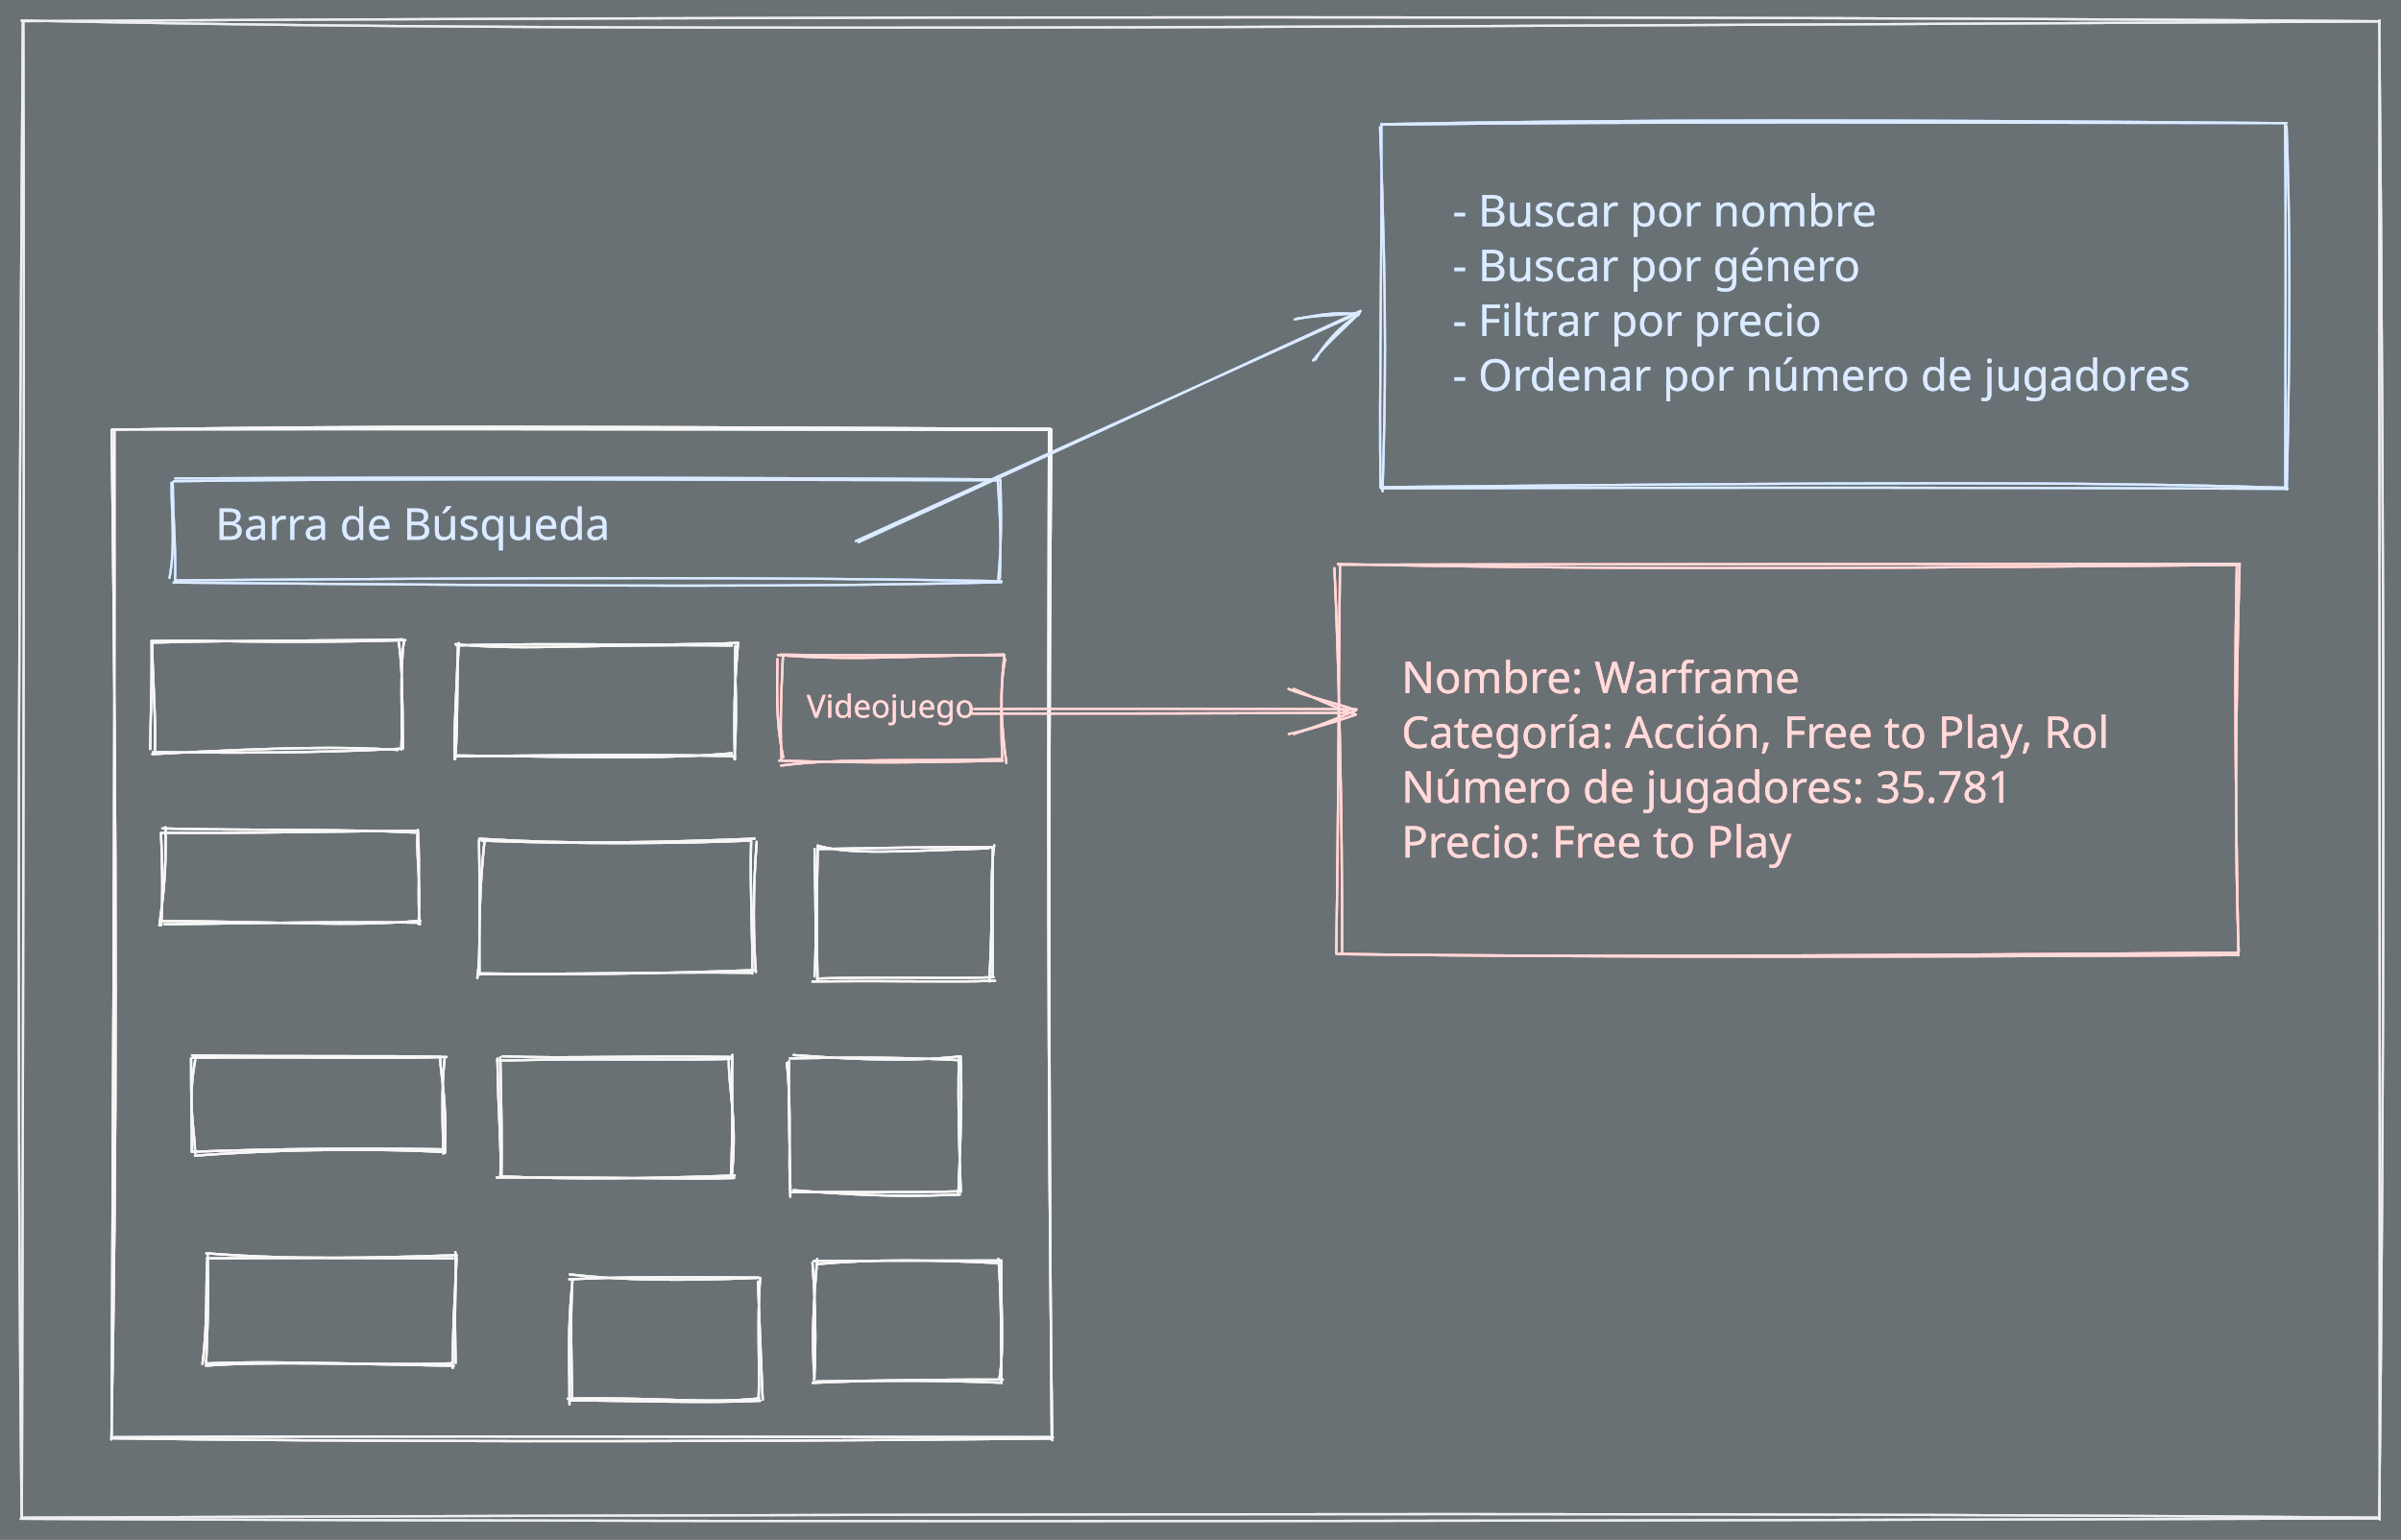
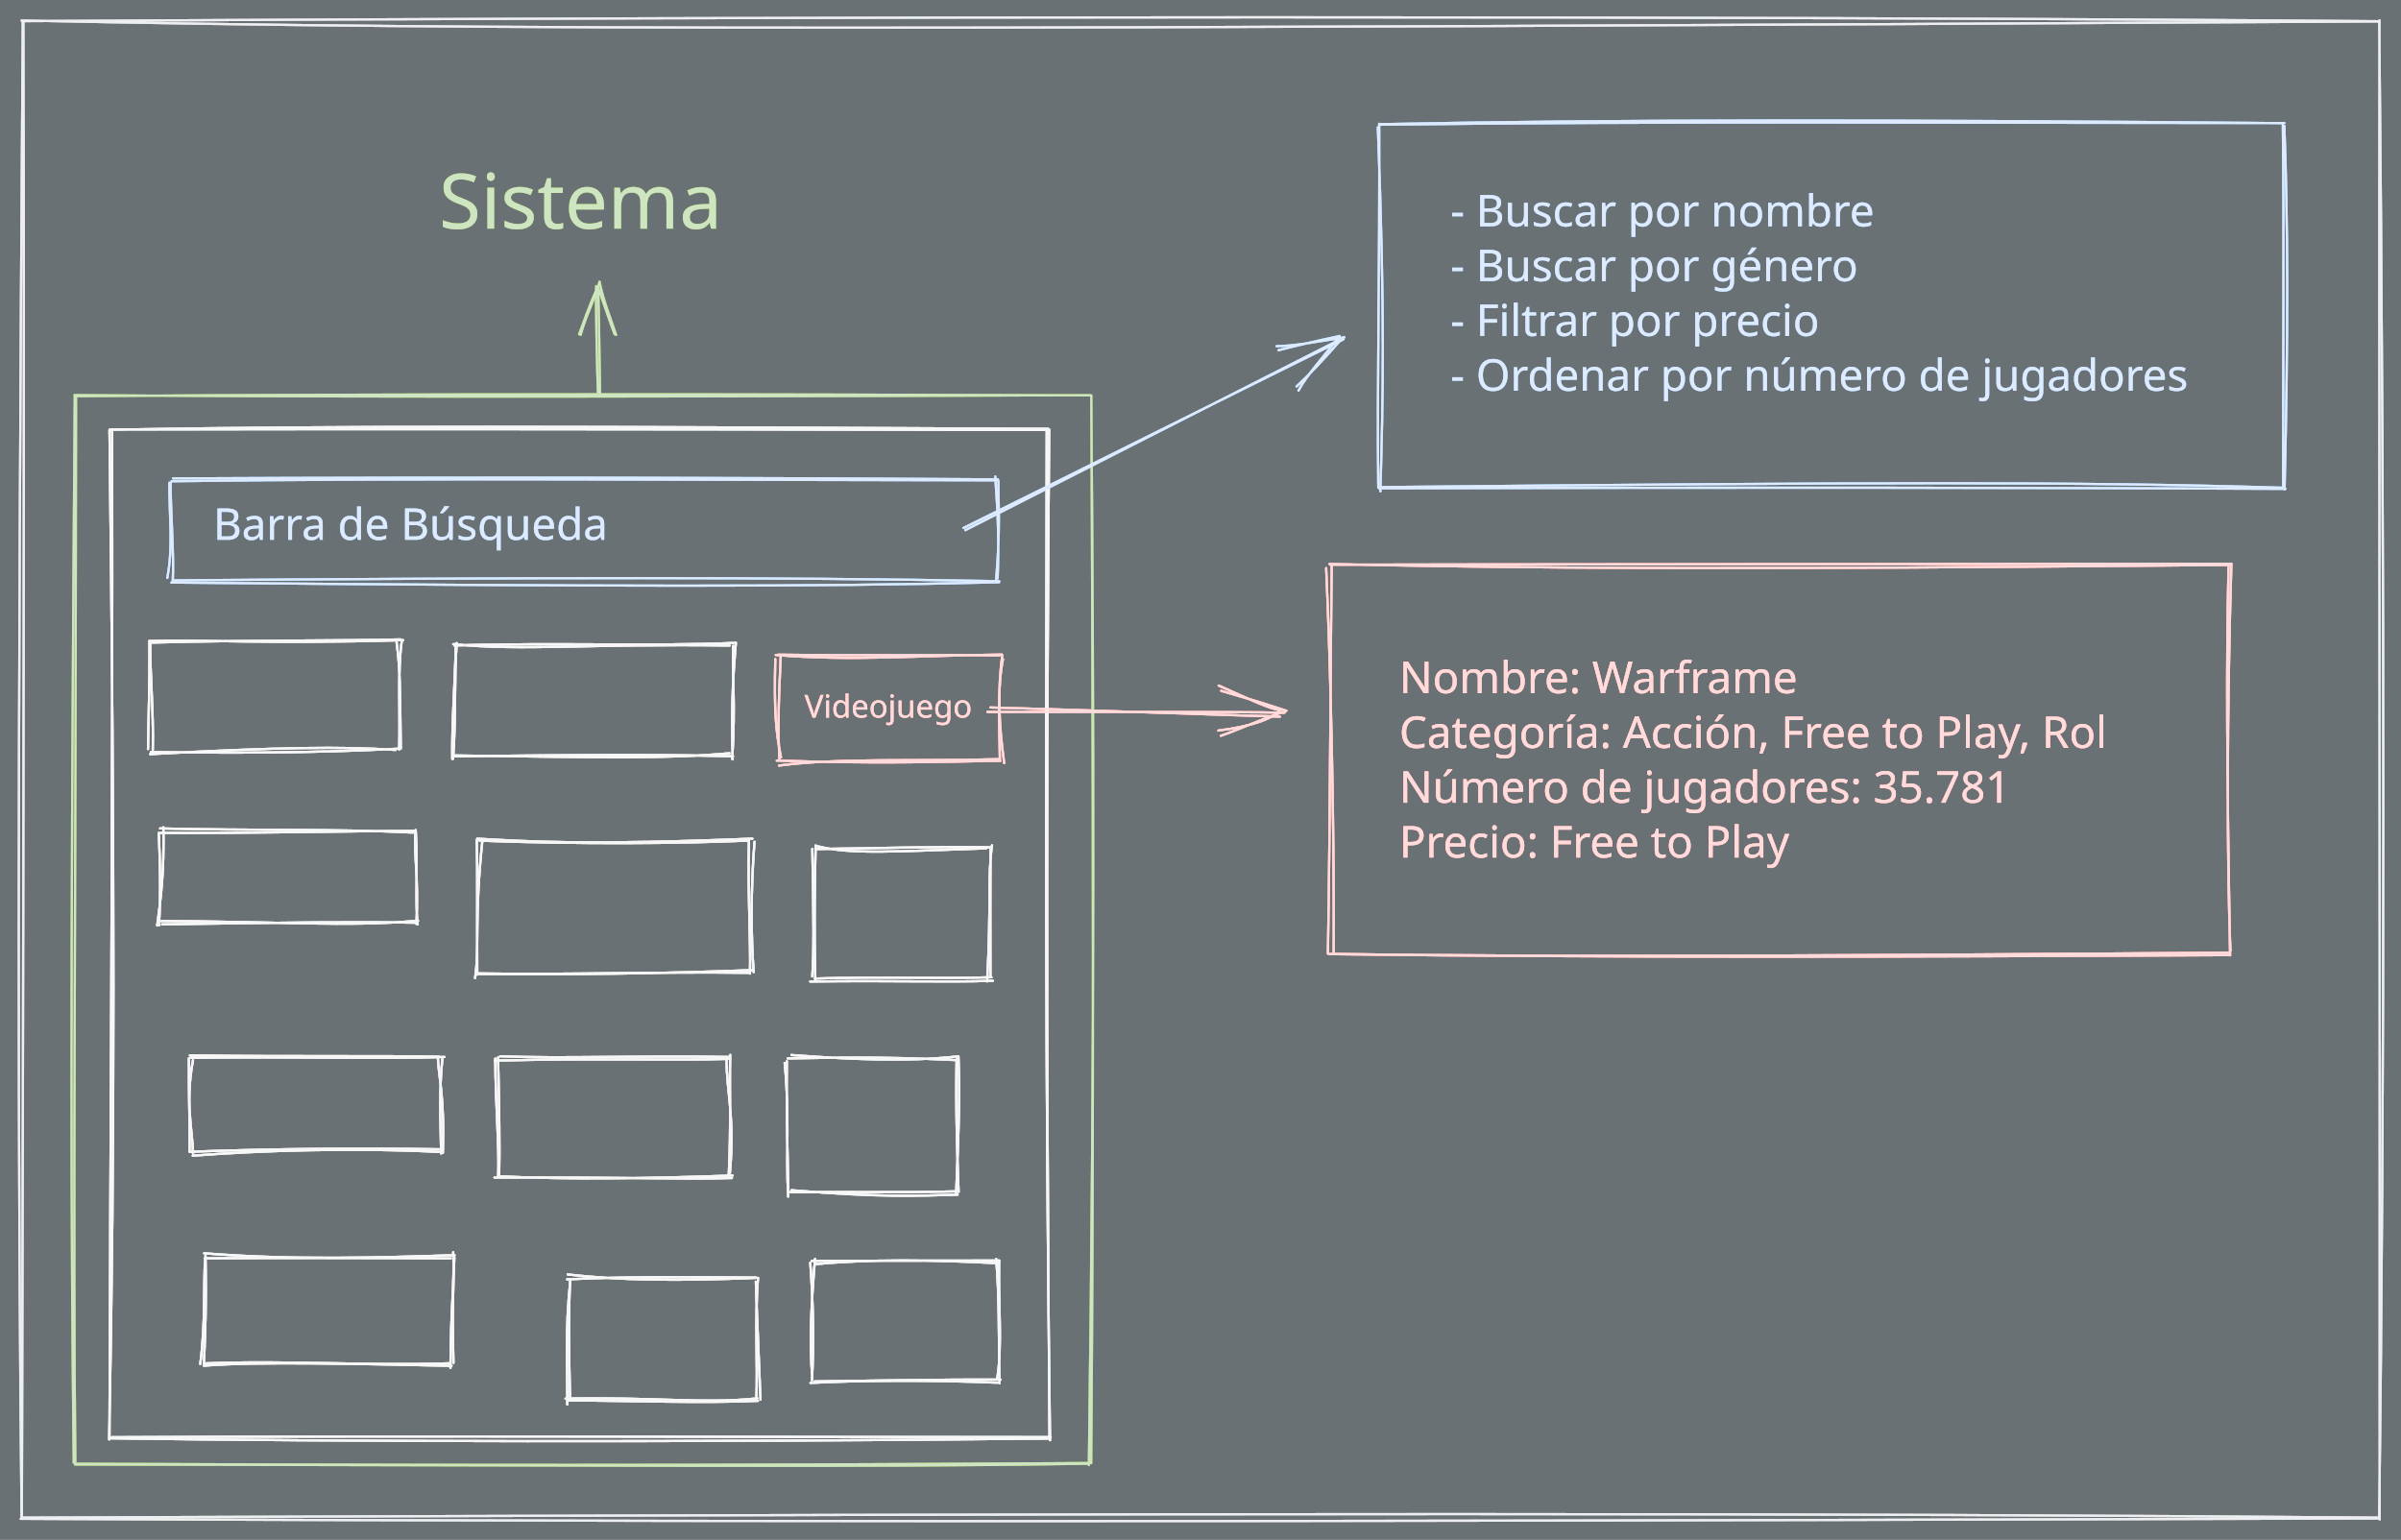
<svg xmlns="http://www.w3.org/2000/svg" version="1.1" viewBox="0 0 1095 702.5" width="1095" height="702.5" filter="invert(93%) hue-rotate(180deg)">
  <defs>
    <style>
      @font-face {
        font-family: "Virgil";
        src: url("https://excalidraw.com/Virgil.woff2");
      }
      @font-face {
        font-family: "Cascadia";
        src: url("https://excalidraw.com/Cascadia.woff2");
      }
    </style>
  </defs>
  <rect x="0" y="0" width="1095" height="702.5" fill="#f1f3f5" />
-   <g stroke-linecap="round" transform="translate(51.25 196.25) rotate(0 214 230)">
+   <g stroke-linecap="round" transform="translate(50.25 196.25) rotate(0 214 230)">
    <path d="M0.45 -0.22 C107.17 -2.15, 212.35 -1.65, 427.78 -0.62 M-0.13 -0.33 C98.62 -0.53, 196.96 -0.6, 428.15 -0.07 M427.13 -0.04 C426.81 146.67, 426.35 293.63, 428.63 460.76 M428.24 -0.31 C427.17 134.04, 426.78 267.1, 428.41 460.39 M428.9 459.38 C291.01 459.37, 153.5 458.65, 0.73 459.42 M427.72 460 C263.96 461.84, 100.41 461.4, -0.5 459.89 M-0.33 459.2 C0.05 324.85, 1.16 190.39, 0.92 0.32 M-0.46 460.42 C2.15 327.78, 2.07 196, -0.32 -0.09" stroke="#000000" stroke-width="1" fill="none" />
  </g>
-   <g stroke-linecap="round" transform="translate(69.25 292.25) rotate(0 57 25)">
+   <g stroke-linecap="round" transform="translate(68.25 292.25) rotate(0 57 25)">
    <path d="M0.03 0.2 C26.4 -0.6, 50.68 1.64, 115.61 -0.2 M0.93 0.89 C44.05 -0.29, 87.53 0.16, 114.35 -0.55 M112.62 0.82 C114.24 12.65, 114.21 21.76, 114.52 49.22 M114.98 0.13 C112.99 15.02, 114.34 31.11, 113.8 49.67 M112.15 49.87 C87.6 48.24, 58.98 48.62, 0.23 51.79 M113.75 49.3 C73.56 51.42, 32.48 51.3, 0.59 50.83 M1.43 49.77 C1.9 32.39, -0.09 11.45, 0.31 0.5 M-0.75 49.45 C-0.57 35.04, 0.08 20.17, -0.11 0.12" stroke="#000000" stroke-width="1" fill="none" />
  </g>
-   <g stroke-linecap="round" transform="translate(208.25 294.25) rotate(0 63.5 25.5)">
+   <g stroke-linecap="round" transform="translate(207.25 294.25) rotate(0 63.5 25.5)">
    <path d="M-0.54 -0.37 C31.52 2.77, 59.87 -0.65, 125.49 0.24 M0.01 0.21 C45.99 -1.19, 90.63 0.67, 127.99 -0.96 M128.35 -1.03 C127.47 10.77, 126.13 23.42, 126.9 52.19 M127.13 0.4 C126.53 12.9, 128.34 26.09, 126.69 51.95 M125.46 49.39 C98.59 51.82, 71.22 51.4, 0.1 50.4 M127.03 50.74 C101.14 50.13, 72.96 49.85, -0.44 50.82 M-0.64 51.91 C0.74 35.42, -0.17 15.76, 1.03 -0.85 M-0.99 51.98 C-1.2 35.91, 0.07 21.2, 0.66 -0.65" stroke="#000000" stroke-width="1" fill="none" />
  </g>
-   <g stroke-linecap="round" transform="translate(356.25 299.25) rotate(0 50.5 24)">
+   <g stroke-linecap="round" transform="translate(355.25 299.25) rotate(0 50.5 24)">
    <path d="M-1.45 -0.44 C32.64 2.41, 64.16 -0.24, 101.68 -0.63 M-0.39 -0.58 C38.02 -0.08, 75.3 -0.68, 100.51 -0.21 M102.15 1.49 C99.64 14.17, 100.19 30.99, 102.73 48.87 M101.82 -0.31 C99.72 15.78, 100.5 31.44, 100.75 47.06 M99.97 47.08 C65.94 48.14, 26.94 46.39, 0.02 50 M101.01 47.8 C71.03 48.36, 43.55 49.22, -0.99 47.72 M0.92 46.25 C-1.44 34.25, -2.23 25.47, -1.68 1.45 M0.18 47.18 C-0.35 35.45, -0.4 24.65, 0.8 0.39" stroke="#c92a2a" stroke-width="1" fill="none" />
  </g>
-   <g stroke-linecap="round" transform="translate(74.25 379.25) rotate(0 58.5 21)">
+   <g stroke-linecap="round" transform="translate(73.25 379.25) rotate(0 58.5 21)">
    <path d="M-0.23 -1.32 C40.15 -0.27, 80.12 -1.19, 115.05 0.56 M-0.02 0.73 C41.02 0.96, 83.38 -0.13, 116.24 -0.19 M116.3 -0.57 C115.28 9.65, 117.8 20.53, 116.65 42.23 M116.36 -0.33 C117.41 15.98, 116.04 31.76, 117.23 42.48 M117.41 40.76 C86.38 43.71, 51.66 41.09, -0.84 40.92 M116.15 41.69 C89.98 41.24, 63.44 41.48, 0.66 42.44 M-1.56 42.95 C0.22 29.47, 1.6 19.14, 1.26 -1.83 M-0.73 42.92 C0.06 28.65, -0.2 15.25, -0.82 0.74" stroke="#000000" stroke-width="1" fill="none" />
  </g>
-   <g stroke-linecap="round" transform="translate(219.25 383.25) rotate(0 62 30.5)">
+   <g stroke-linecap="round" transform="translate(218.25 383.25) rotate(0 62 30.5)">
    <path d="M-0.62 -0.64 C24.23 0.73, 50.27 2.37, 124.88 -0.66 M0.48 0.26 C45.37 1.92, 91.84 1.6, 123.08 0.22 M125.85 0.79 C124.06 23.35, 124.3 44.55, 125.48 60.21 M123.3 0.37 C122.73 23.22, 124.16 46.65, 123.79 60.88 M124.82 59.32 C82.22 60.93, 44.58 61.38, -1.06 61.08 M123.19 60.55 C81.62 59.95, 41.9 61.51, -0.67 60.82 M-1.58 62.95 C0.48 48.89, -2 35.87, 1.74 0.23 M-0.59 61.33 C-0.73 37.07, -0.44 13.32, -0.8 0.01" stroke="#000000" stroke-width="1" fill="none" />
  </g>
-   <g stroke-linecap="round" transform="translate(372.25 387.25) rotate(0 40 29.5)">
+   <g stroke-linecap="round" transform="translate(371.25 387.25) rotate(0 40 29.5)">
    <path d="M1.55 -1.19 C17.03 2.72, 38.16 1.11, 78.47 -0.23 M0.6 0.09 C30.38 -0.35, 61.57 -1.13, 79.93 -0.72 M81.16 -1.61 C79.06 13.99, 80.93 24.37, 78.93 60.46 M80.51 -0.64 C80.32 20.94, 80.43 39.95, 80.44 58.2 M81.56 60.19 C58.77 60.94, 36.91 59.99, -1.73 60.52 M80.92 58.58 C56.17 59.36, 31.36 58.15, 0.32 59.17 M0.61 60.44 C0.12 41.44, 0.15 20.13, 0.73 -1.55 M-0.79 58.18 C-0.05 45.41, -0.14 33.76, -0.78 0.03" stroke="#000000" stroke-width="1" fill="none" />
  </g>
-   <g stroke-linecap="round" transform="translate(87.25 482.25) rotate(0 57.5 21.5)">
+   <g stroke-linecap="round" transform="translate(86.25 482.25) rotate(0 57.5 21.5)">
    <path d="M0.64 0.34 C45.89 -0.3, 88.86 0.92, 116.44 -0.06 M0.36 -0.78 C44.19 -0.13, 90 -0.73, 114.18 -0.16 M113.44 0.05 C113.66 8.3, 116.61 18.26, 115.71 43.7 M115.52 0.92 C114.53 9.73, 114.24 19.63, 114.93 44 M113.91 43.24 C74.34 41.3, 31.8 42.62, 1.66 44.98 M114.38 42.06 C77.15 41.45, 39.51 41.78, 0.18 43.19 M1.77 43.89 C1.57 33.12, -1.88 20.92, 1.77 1.39 M0.23 43.15 C0.34 31.35, -0.18 18.62, -0.11 0.55" stroke="#000000" stroke-width="1" fill="none" />
  </g>
-   <g stroke-linecap="round" transform="translate(228.25 482.25) rotate(0 53 27.5)">
+   <g stroke-linecap="round" transform="translate(227.25 482.25) rotate(0 53 27.5)">
    <path d="M-1.63 1.62 C41.64 0.43, 82.34 1.62, 104.95 0.81 M0.85 -0.38 C30.39 0.75, 60.57 -0.77, 105.69 -0.06 M104.11 1.39 C104.1 15.86, 107.99 27.66, 105.6 53.16 M105.78 -0.99 C105.34 15.08, 106.27 30.05, 105.07 54.49 M106.53 55.16 C82.85 55.85, 63.32 54.77, -1.74 54.94 M106.84 54.03 C69.29 55.37, 31.68 55.96, 0.09 54.36 M-0.04 54.18 C0.49 40.37, -1.18 24.35, -1.39 0.68 M0.42 54.3 C0.7 39.75, 0.46 24.51, -0.1 0.13" stroke="#000000" stroke-width="1" fill="none" />
  </g>
-   <g stroke-linecap="round" transform="translate(360.25 483.25) rotate(0 38.5 30.5)">
+   <g stroke-linecap="round" transform="translate(359.25 483.25) rotate(0 38.5 30.5)">
    <path d="M1.69 -1.95 C27.92 0.02, 54.05 1.22, 77.17 -1.27 M-0.02 -0.41 C20.57 -0.67, 40.24 -1.35, 76.3 0.34 M77.85 -1.39 C78.53 15.73, 78.05 31.47, 76.81 61.25 M77.01 0.03 C76.59 21.83, 77.28 43.1, 77.93 60.5 M77.45 61.76 C58.87 62.28, 42.93 63.12, 1.7 59.74 M76.93 60.25 C49.38 60.95, 22.19 60.34, 0.52 60.68 M0.2 62.64 C-0.92 42.77, 0.95 24.75, -1.4 1.66 M0.22 60 C0.18 46.79, -0.71 30.49, -0.41 0.91" stroke="#000000" stroke-width="1" fill="none" />
  </g>
-   <g stroke-linecap="round" transform="translate(94.25 573.25) rotate(0 56.5 24.5)">
+   <g stroke-linecap="round" transform="translate(93.25 573.25) rotate(0 56.5 24.5)">
    <path d="M-0.14 -1.5 C39.41 1.69, 79.69 0.48, 114.04 -0.63 M0.1 0.82 C33.14 0.57, 67.63 0.62, 112.3 0.83 M113.44 -2 C114.09 13.1, 112.31 22, 112.18 50.83 M113.97 0.32 C113.45 12.81, 113 24.29, 113.55 48.5 M111.76 48.69 C74.06 49.96, 38.06 47.19, -0.35 48.76 M112.65 49.84 C69.23 48.95, 23.83 47.82, -0.32 49.79 M-1.92 49 C0.59 30.05, -0.48 10.87, 0.3 1.64 M-0.25 48.77 C0.32 36.39, 0.93 22.3, 0.46 -0.4" stroke="#000000" stroke-width="1" fill="none" />
  </g>
-   <g stroke-linecap="round" transform="translate(260.25 583.25) rotate(0 43 28)">
+   <g stroke-linecap="round" transform="translate(259.25 583.25) rotate(0 43 28)">
    <path d="M-0.36 -1.84 C23.57 0.89, 49.79 1.17, 85.21 -0.27 M-0.61 0.4 C22.13 -0.7, 46.32 -0.84, 85.61 -0.4 M85.46 1.48 C85.96 17.17, 86.83 36.4, 87.59 55.3 M86.46 -0.28 C84.88 19.59, 86.41 39.57, 85.69 55.36 M86.1 54.69 C62.15 57.28, 37.82 53.97, -1.34 54.82 M86.4 55.81 C59.69 56.97, 30.68 55.73, -0.19 55.65 M-0.53 57.48 C-0.43 39.47, -1.61 24.14, 0.86 0.84 M0.73 55.01 C0.32 36.25, -0.11 16.82, 0.79 0.84" stroke="#000000" stroke-width="1" fill="none" />
  </g>
-   <g stroke-linecap="round" transform="translate(371.25 575.25) rotate(0 42.5 27.5)">
+   <g stroke-linecap="round" transform="translate(370.25 575.25) rotate(0 42.5 27.5)">
    <path d="M1.79 1.45 C26.09 -0.87, 55.43 -0.54, 84.89 1.04 M-0.07 -0.02 C23.65 -0.07, 49.05 -0.21, 85.52 -0.18 M85.43 -0.08 C84.98 19.26, 86.97 39.22, 84.53 53.67 M84.08 -0.9 C85.43 15.56, 85.25 30.98, 85.53 55.78 M86.08 54.15 C57.97 53.99, 30.64 54.61, 1.28 54.97 M84.55 55.53 C54.37 54.26, 21.42 54.48, -0.62 55.63 M0.21 53.52 C-1.25 36.18, -0.16 18.41, 1.44 -0.89 M0.06 54.47 C1 37.62, 0.68 20.16, -0.72 0.76" stroke="#000000" stroke-width="1" fill="none" />
  </g>
-   <g stroke-linecap="round" transform="translate(610.1473 257.4403) rotate(0 205 89)">
+   <g stroke-linecap="round" transform="translate(606.3654 257.4403) rotate(0 205 89)">
    <path d="M-0.01 -0.12 C141.99 3.11, 284.16 1.34, 410.47 0.3 M0.37 0.17 C82.26 -0.02, 164.05 0.03, 410.41 -0.27 M411.28 -0.29 C409.27 66.65, 409.13 136.14, 410.86 176.4 M409.99 0.57 C408.92 45.51, 409.19 92.38, 410.7 178.38 M410.7 177.17 C263.88 178.19, 117.68 179.5, 0.54 177.71 M410.08 178.29 C269.09 179.07, 128.69 179.53, -0.28 177.83 M1.9 176.83 C2.12 112.93, 0.35 43.93, -1.56 1.76 M-0.76 177.61 C0.38 109.31, 0.42 38.41, 0.97 0.8" stroke="#c92a2a" stroke-width="1" fill="none" />
  </g>
-   <g transform="translate(639.1473 298.1903) rotate(0 178.5 50)">
+   <g transform="translate(638.1473 298.1903) rotate(0 178.5 50)">
    <text x="0" y="18" font-family="Virgil, Segoe UI Emoji" font-size="20px" fill="#c92a2a" text-anchor="start" style="white-space: pre;" direction="ltr">Nombre: Warframe </text>
    <text x="0" y="43" font-family="Virgil, Segoe UI Emoji" font-size="20px" fill="#c92a2a" text-anchor="start" style="white-space: pre;" direction="ltr">Categoría: Acción, Free to Play, Rol</text>
    <text x="0" y="68" font-family="Virgil, Segoe UI Emoji" font-size="20px" fill="#c92a2a" text-anchor="start" style="white-space: pre;" direction="ltr">Número de jugadores: 35.781</text>
    <text x="0" y="93" font-family="Virgil, Segoe UI Emoji" font-size="20px" fill="#c92a2a" text-anchor="start" style="white-space: pre;" direction="ltr">Precio: Free to Play</text>
  </g>
-   <g stroke-linecap="round" transform="translate(79.25 219.25) rotate(0 188.5 23)">
+   <g stroke-linecap="round" transform="translate(78.25 219.25) rotate(0 188.5 23)">
    <path d="M0.67 -1 C143.6 -1.71, 287.68 -1.22, 376.83 -0.57 M0.01 0.29 C116.22 -1.29, 232.19 -0.25, 376.98 -0.13 M375.65 -1.86 C376.98 16.57, 377.33 28.37, 376.75 44.58 M377.08 0.07 C377.02 10.22, 378.07 21.3, 376.05 45.13 M377.4 46.38 C290.53 48.53, 204.46 48.34, -0.1 46.52 M377.47 45.88 C273.95 43.96, 170.53 44.23, 0.58 45.51 M-1.95 44.41 C0.78 29.92, -1.05 16.77, -1.03 1.01 M0.53 46.34 C1.14 33.15, -0.29 17.92, -0.47 0.93" stroke="#1864ab" stroke-width="1" fill="none" />
  </g>
-   <g transform="translate(98.25 228.25) rotate(0 98.5 12.5)">
+   <g transform="translate(97.25 228.25) rotate(0 98.5 12.5)">
    <text x="0" y="18" font-family="Virgil, Segoe UI Emoji" font-size="20px" fill="#1864ab" text-anchor="start" style="white-space: pre;" direction="ltr">Barra de Búsqueda</text>
  </g>
-   <g stroke-linecap="round">
-     <g transform="translate(391.25 246.25) rotate(0 114.1592 -51.66336)">
-       <path d="M0.34 1.07 C38.51 -16.25, 191.09 -86.94, 229.26 -104.39 M-0.95 0.58 C37.06 -16.58, 190.11 -86.22, 228.38 -103.4" stroke="#1864ab" stroke-width="1" fill="none" />
-     </g>
-     <g transform="translate(391.25 246.25) rotate(0 114.1592 -51.66336)">
-       <path d="M208.71 -82.22 C212.15 -88.82, 220.25 -97.9, 228.4 -102.69 M207.64 -81.82 C212.94 -88.65, 218.94 -93.73, 228.75 -103.46" stroke="#1864ab" stroke-width="1" fill="none" />
-     </g>
-     <g transform="translate(391.25 246.25) rotate(0 114.1592 -51.66336)">
-       <path d="M200.25 -100.92 C206.33 -101.55, 217.13 -104.64, 228.4 -102.69 M199.19 -100.52 C206.91 -102.27, 215.19 -102.29, 228.75 -103.46" stroke="#1864ab" stroke-width="1" fill="none" />
-     </g>
-   </g>
-   <g stroke-linecap="round" transform="translate(630.25 56.25) rotate(0 206 83)">
+   <g stroke-linecap="round" transform="translate(629.25 56.25) rotate(0 206 83)">
    <path d="M-0.23 0.65 C129.02 -0.98, 257.76 -0.16, 412.58 -0.12 M-0.18 0.4 C113.35 -1.84, 227.57 -1.69, 411.74 -0.07 M412.56 1.2 C414.15 44.61, 414.38 92.98, 412.66 167.09 M411.87 0.73 C412.41 49.26, 412 98.34, 411.99 166.68 M413.03 166.76 C288.95 166.2, 166.93 166.04, -0.31 166.53 M411.87 166.26 C318.08 163.41, 222.94 163.73, -0.15 165.98 M0.28 167.9 C1.45 127.06, 2.47 88.41, -0.87 1.85 M-0.68 166.2 C-1.28 116.71, 0.02 68.21, -0.26 0.24" stroke="#1864ab" stroke-width="1" fill="none" />
  </g>
-   <g transform="translate(662.5 85.25) rotate(0 173 50)">
+   <g transform="translate(661.5 85.25) rotate(0 173 50)">
    <text x="0" y="18" font-family="Virgil, Segoe UI Emoji" font-size="20px" fill="#1864ab" text-anchor="start" style="white-space: pre;" direction="ltr">- Buscar por nombre</text>
    <text x="0" y="43" font-family="Virgil, Segoe UI Emoji" font-size="20px" fill="#1864ab" text-anchor="start" style="white-space: pre;" direction="ltr">- Buscar por género</text>
    <text x="0" y="68" font-family="Virgil, Segoe UI Emoji" font-size="20px" fill="#1864ab" text-anchor="start" style="white-space: pre;" direction="ltr">- Filtrar por precio</text>
    <text x="0" y="93" font-family="Virgil, Segoe UI Emoji" font-size="20px" fill="#1864ab" text-anchor="start" style="white-space: pre;" direction="ltr">- Ordenar por número de jugadores</text>
  </g>
  <g stroke-linecap="round" transform="translate(10 10) rotate(0 537.5 341.25)">
    <path d="M-0.11 -0.65 C215.33 3.92, 430.63 3.44, 1074.81 -0.22 M0 -0.36 C384.27 -2.61, 768.85 -2.8, 1074.6 -0.31 M1075.18 -0.71 C1074.95 170.74, 1075.45 341.5, 1075.28 683.17 M1075.09 0.17 C1077.6 246.12, 1077.52 492.43, 1075.04 682.2 M1074.77 682.72 C745.28 683.63, 414.16 684.88, -0.56 682.88 M1075.23 682.35 C820.66 680.23, 566.94 680.15, -0.04 682.35 M-0.02 682.57 C0.65 420.56, 1.2 160.17, 0.66 -0.54 M-0.17 682.57 C-1.81 519.32, -2.11 356.24, 0.39 -0.05" stroke="#495057" stroke-width="1" fill="none" />
  </g>
+   <g transform="translate(366.911 314.3481) rotate(0 36.5 9)">
+     <text x="0" y="13" font-family="Virgil, Segoe UI Emoji" font-size="14.414px" fill="#c92a2a" text-anchor="start" style="white-space: pre;" direction="ltr">Videojuego</text>
+   </g>
+   <g stroke-linecap="round" transform="translate(34.05565 180.6379) rotate(0 231.6242 243.4687)">
+     <path d="M0.06 0.1 C156.44 -1.09, 311.86 -0.85, 463.59 -0.27 M-0.09 -0.38 C103.32 0.38, 206.54 0.63, 463.35 -0.34 M463.63 0.13 C464.76 143.58, 465.26 286.49, 462.53 487.73 M463.64 -0.2 C464.51 170.74, 464.78 341.81, 463.59 486.87 M462.64 487.12 C356.78 488.84, 250.34 487.84, 0.17 487.47 M463.48 486.8 C353.7 487.44, 243.52 488.19, 0.27 487.12 M0.3 486.12 C-0.83 375.1, 0.43 264.24, 0.62 0.55 M-0.42 486.66 C-1.61 383.85, -2.12 280.36, 0.04 -0.14" stroke="#5c940d" stroke-width="1" fill="none" />
+   </g>
  <g stroke-linecap="round">
-     <g transform="translate(443.4302 324.3327) rotate(0 87.56649 0.1025765)">
-       <path d="M0.92 -0.92 C30.23 -1.11, 146.02 -0.97, 175.18 -0.75 M-0.05 1.21 C29.11 1.19, 144.79 1.19, 174.01 0.77" stroke="#c92a2a" stroke-width="1" fill="none" />
+     <g transform="translate(439.0752 241.7518) rotate(0 87.19596 -43.89674)">
+       <path d="M1.17 0.1 C30.19 -14.73, 145.3 -73.35, 174.07 -87.89 M0.32 -0.89 C29.29 -15.11, 144.8 -72.78, 173.65 -86.98" stroke="#1864ab" stroke-width="1" fill="none" />
    </g>
-     <g transform="translate(443.4302 324.3327) rotate(0 87.56649 0.1025765)">
-       <path d="M144.35 10.5 C152.72 8.89, 161.63 5.56, 175 -0.36 M146.7 10.53 C152.95 8.08, 159.71 7.07, 174.87 1.67" stroke="#c92a2a" stroke-width="1" fill="none" />
+     <g transform="translate(439.0752 241.7518) rotate(0 87.19596 -43.89674)">
+       <path d="M153.12 -63.58 C156.83 -70.59, 164.06 -78.29, 171.83 -88.44 M152.24 -65.44 C157.82 -70.58, 164.29 -77.44, 173.31 -87.73" stroke="#1864ab" stroke-width="1" fill="none" />
    </g>
-     <g transform="translate(443.4302 324.3327) rotate(0 87.56649 0.1025765)">
-       <path d="M144.23 -10.02 C152.69 -6.56, 161.63 -4.83, 175 -0.36 M146.58 -9.99 C152.84 -7.63, 159.63 -3.84, 174.87 1.67" stroke="#c92a2a" stroke-width="1" fill="none" />
+     <g transform="translate(439.0752 241.7518) rotate(0 87.19596 -43.89674)">
+       <path d="M144 -81.97 C150.54 -83.69, 160.44 -86.01, 171.83 -88.44 M143.12 -83.82 C151.26 -83.92, 160.26 -85.68, 173.31 -87.73" stroke="#1864ab" stroke-width="1" fill="none" />
    </g>
  </g>
-   <g transform="translate(367.911 314.3481) rotate(0 36.03533 9.008833)">
-     <text x="0" y="13.018" font-family="Virgil, Segoe UI Emoji" font-size="14.414px" fill="#c92a2a" text-anchor="start" style="white-space: pre;" direction="ltr">Videojuego</text>
+   <g stroke-linecap="round">
+     <g transform="translate(451.4686 323.908) rotate(0 66.61398 0.9402229)">
+       <path d="M0.22 -1.15 C22.06 -0.68, 110.01 2.4, 132.24 3.03 M-1.13 0.87 C20.97 0.96, 112.01 0.71, 134.36 1.23" stroke="#c92a2a" stroke-width="1" fill="none" />
+     </g>
+     <g transform="translate(451.4686 323.908) rotate(0 66.61398 0.9402229)">
+       <path d="M104.17 9.37 C118.31 7.61, 128.78 4.23, 132.42 0.04 M105.31 11.76 C113.55 8.91, 120.72 5.42, 135.12 0.32" stroke="#c92a2a" stroke-width="1" fill="none" />
+     </g>
+     <g transform="translate(451.4686 323.908) rotate(0 66.61398 0.9402229)">
+       <path d="M104.34 -11.15 C118.46 -4.78, 128.86 -0.02, 132.42 0.04 M105.48 -8.76 C113.52 -6.3, 120.64 -4.48, 135.12 0.32" stroke="#c92a2a" stroke-width="1" fill="none" />
+     </g>
+   </g>
+   <g stroke-linecap="round">
+     <g transform="translate(272.7738 179.2026) rotate(0 -0.01926838 -24.03161)">
+       <path d="M0.9 0.61 C0.78 -7.23, 0.35 -38.95, 0.05 -46.81 M-0.08 -0.11 C-0.43 -8.33, -1.15 -40.61, -0.88 -48.67" stroke="#5c940d" stroke-width="1" fill="none" />
+     </g>
+     <g transform="translate(272.7738 179.2026) rotate(0 -0.01926838 -24.03161)">
+       <path d="M8.2 -26.41 C5.01 -36.02, 2.53 -41.58, 0.66 -50.61 M7.51 -26.73 C5.6 -31.74, 3.51 -38.19, -0.12 -48.33" stroke="#5c940d" stroke-width="1" fill="none" />
+     </g>
+     <g transform="translate(272.7738 179.2026) rotate(0 -0.01926838 -24.03161)">
+       <path d="M-7.97 -26.42 C-5.26 -36.15, -1.84 -41.7, 0.66 -50.61 M-8.66 -26.74 C-6.61 -31.85, -4.74 -38.3, -0.12 -48.33" stroke="#5c940d" stroke-width="1" fill="none" />
+     </g>
+   </g>
+   <g transform="translate(200.2 73.7632) rotate(0 67.93183 21.77302)">
+     <text x="0" y="30.546" font-family="Virgil, Segoe UI Emoji" font-size="34.837px" fill="#5c940d" text-anchor="start" style="white-space: pre;" direction="ltr">Sistema</text>
  </g>
</svg>
